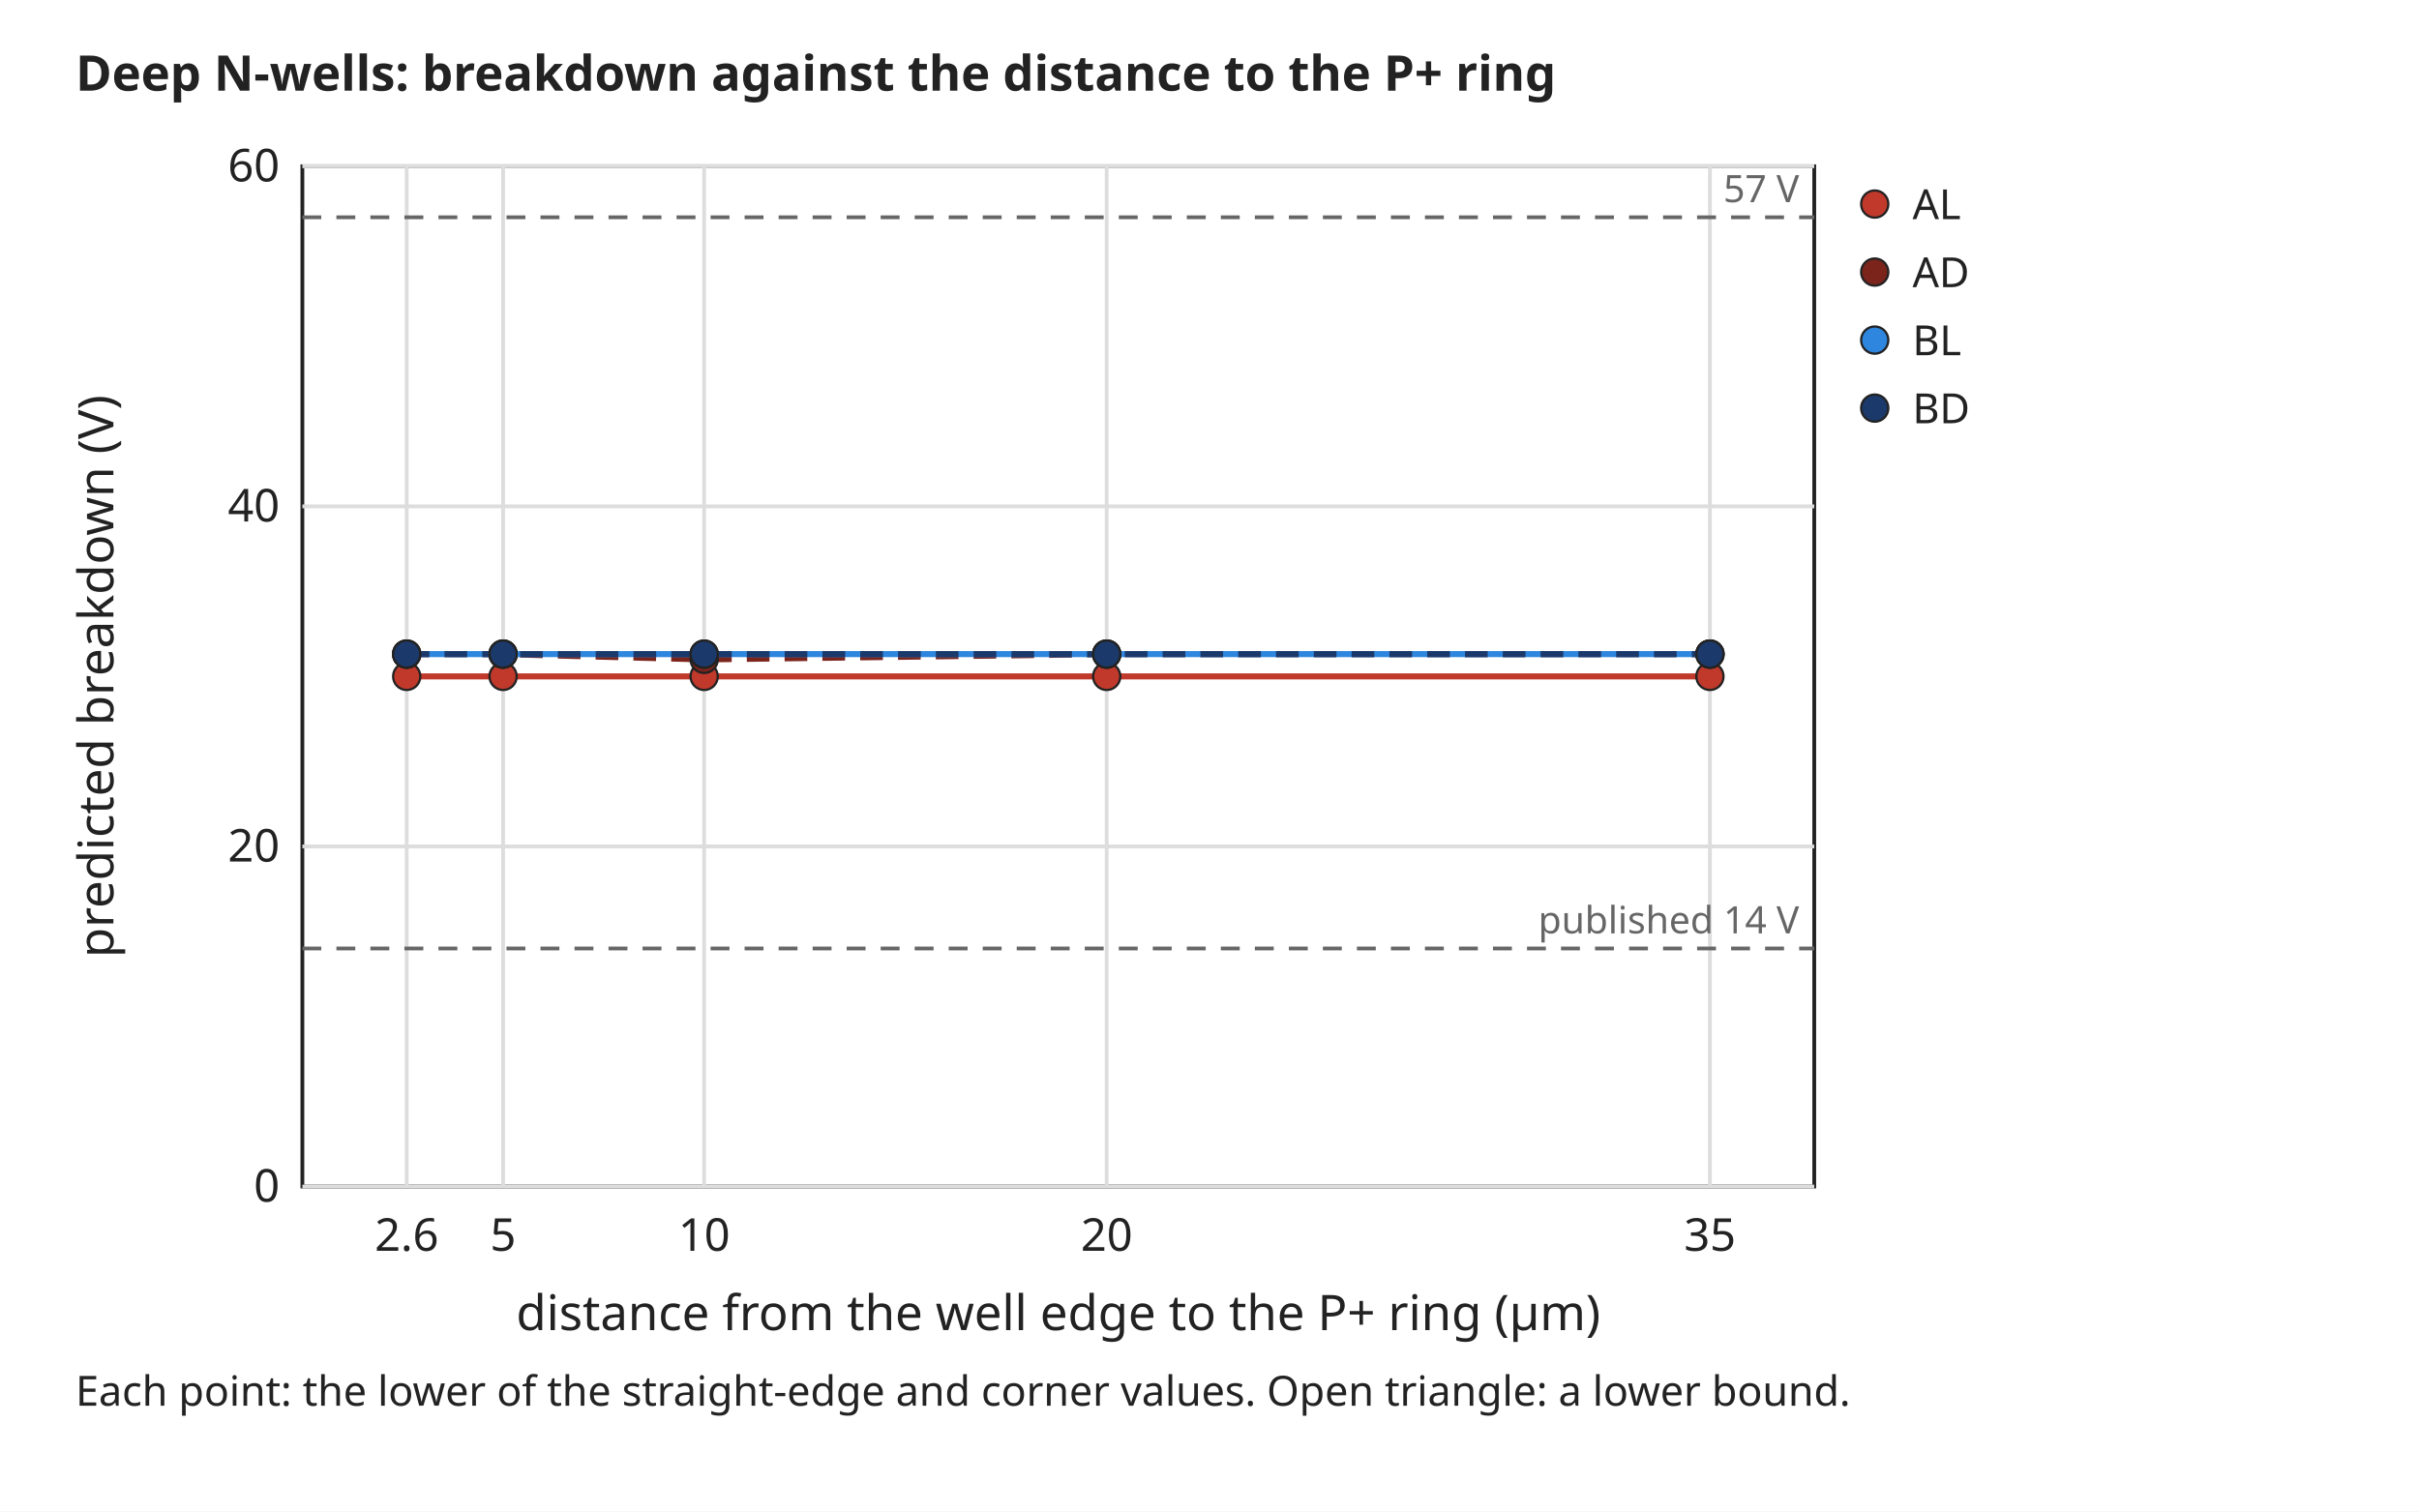
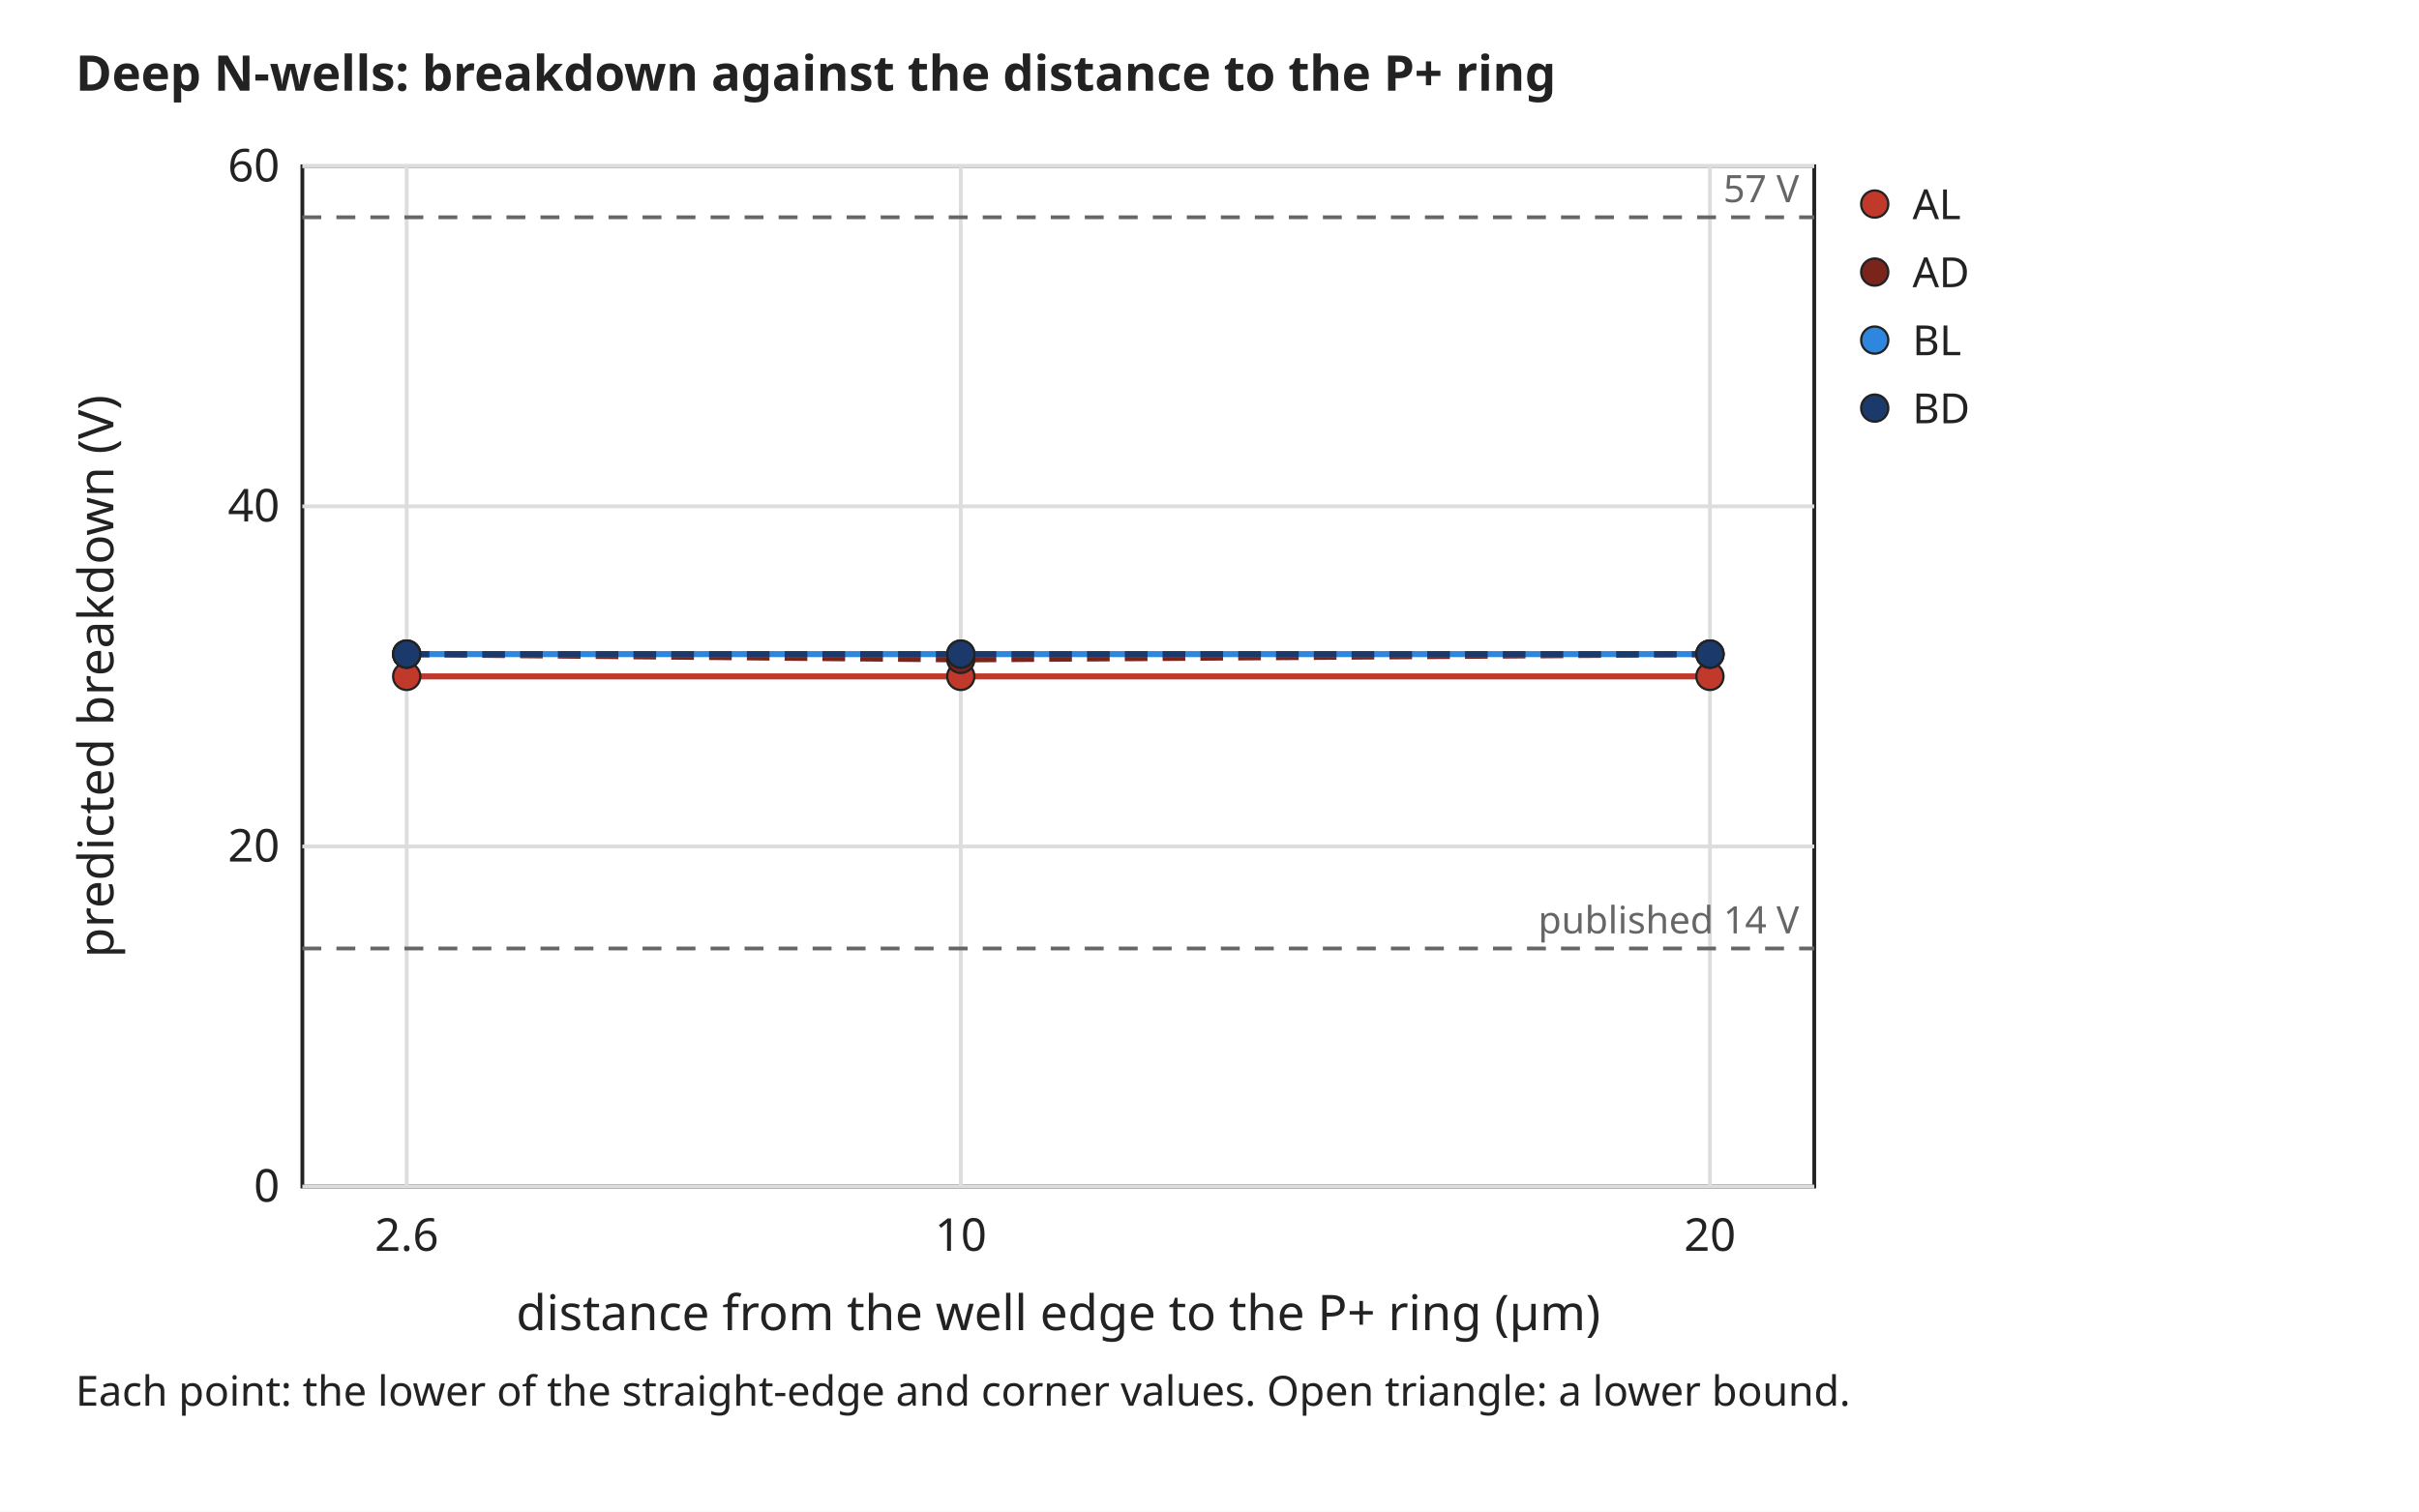
<svg xmlns="http://www.w3.org/2000/svg" width="640" height="400" viewBox="0 0 640 400" font-family="sans-serif" font-size="13">
  <rect width="640" height="400" fill="white" />
  <text x="20" y="24" text-anchor="start" font-size="13" font-weight="bold" fill="#222222">Deep N-wells: breakdown against the distance to the P+ ring</text>
  <rect x="80" y="44" width="400" height="270" rx="0" fill="none" stroke="#222222" />
  <line x1="107.6" y1="44" x2="107.6" y2="314" stroke="#dddddd" stroke-width="1" />
  <text x="107.6" y="331" text-anchor="middle" font-size="12" font-weight="normal" fill="#222222">2.6</text>
-   <line x1="133.1" y1="44" x2="133.1" y2="314" stroke="#dddddd" stroke-width="1" />
-   <text x="133.1" y="331" text-anchor="middle" font-size="12" font-weight="normal" fill="#222222">5</text>
-   <line x1="186.3" y1="44" x2="186.3" y2="314" stroke="#dddddd" stroke-width="1" />
-   <text x="186.3" y="331" text-anchor="middle" font-size="12" font-weight="normal" fill="#222222">10</text>
-   <line x1="292.8" y1="44" x2="292.8" y2="314" stroke="#dddddd" stroke-width="1" />
-   <text x="292.8" y="331" text-anchor="middle" font-size="12" font-weight="normal" fill="#222222">20</text>
+   <line x1="254.2" y1="44" x2="254.2" y2="314" stroke="#dddddd" stroke-width="1" />
+   <text x="254.2" y="331" text-anchor="middle" font-size="12" font-weight="normal" fill="#222222">10</text>
  <line x1="452.4" y1="44" x2="452.4" y2="314" stroke="#dddddd" stroke-width="1" />
-   <text x="452.4" y="331" text-anchor="middle" font-size="12" font-weight="normal" fill="#222222">35</text>
+   <text x="452.4" y="331" text-anchor="middle" font-size="12" font-weight="normal" fill="#222222">20</text>
  <line x1="80" y1="314.0" x2="480" y2="314.0" stroke="#dddddd" stroke-width="1" />
  <text x="74" y="318.0" text-anchor="end" font-size="12" font-weight="normal" fill="#222222">0</text>
  <line x1="80" y1="224.0" x2="480" y2="224.0" stroke="#dddddd" stroke-width="1" />
  <text x="74" y="228.0" text-anchor="end" font-size="12" font-weight="normal" fill="#222222">20</text>
  <line x1="80" y1="134.0" x2="480" y2="134.0" stroke="#dddddd" stroke-width="1" />
  <text x="74" y="138.0" text-anchor="end" font-size="12" font-weight="normal" fill="#222222">40</text>
  <line x1="80" y1="44.0" x2="480" y2="44.0" stroke="#dddddd" stroke-width="1" />
  <text x="74" y="48.0" text-anchor="end" font-size="12" font-weight="normal" fill="#222222">60</text>
  <text x="280.0" y="352" text-anchor="middle" font-size="13" font-weight="normal" fill="#222222">distance from the well edge to the P+ ring (µm)</text>
  <text x="30" y="179.0" text-anchor="middle" font-size="13" font-weight="normal" fill="#222222" transform="rotate(-90 30 179.0)">predicted breakdown (V)</text>
  <line x1="80" y1="251.0" x2="480" y2="251.0" stroke="#666666" stroke-width="1" stroke-dasharray="5 4" />
  <text x="476" y="247.0" text-anchor="end" font-size="10" font-weight="normal" fill="#666666">published 14 V</text>
  <line x1="80" y1="57.5" x2="480" y2="57.5" stroke="#666666" stroke-width="1" stroke-dasharray="5 4" />
  <text x="476" y="53.5" text-anchor="end" font-size="10" font-weight="normal" fill="#666666">57 V</text>
-   <polyline points="107.6,179.0 133.1,179.0 186.3,179.0 292.8,179.0 452.4,179.0" stroke="#c0392b" stroke-width="1.6" fill="none" />
+   <polyline points="107.6,179.0 254.2,179.0 452.4,179.0" stroke="#c0392b" stroke-width="1.6" fill="none" />
  <circle cx="107.6" cy="179.0" r="3.6" fill="#c0392b" stroke="#222222" stroke-width="0.6" />
-   <circle cx="133.1" cy="179.0" r="3.6" fill="#c0392b" stroke="#222222" stroke-width="0.6" />
-   <circle cx="186.3" cy="179.0" r="3.6" fill="#c0392b" stroke="#222222" stroke-width="0.6" />
-   <circle cx="292.8" cy="179.0" r="3.6" fill="#c0392b" stroke="#222222" stroke-width="0.6" />
+   <circle cx="254.2" cy="179.0" r="3.6" fill="#c0392b" stroke="#222222" stroke-width="0.6" />
  <circle cx="452.4" cy="179.0" r="3.6" fill="#c0392b" stroke="#222222" stroke-width="0.6" />
  <circle cx="496.0" cy="54.0" r="3.6" fill="#c0392b" stroke="#222222" stroke-width="0.6" />
  <text x="506" y="58" text-anchor="start" font-size="11" font-weight="normal" fill="#222222">AL</text>
-   <polyline points="107.6,173.1 133.1,173.1 186.3,174.5 292.8,173.1 452.4,173.1" stroke="#7b241c" stroke-width="1.6" fill="none" stroke-dasharray="6 4" />
+   <polyline points="107.6,173.1 254.2,174.5 452.4,173.1" stroke="#7b241c" stroke-width="1.6" fill="none" stroke-dasharray="6 4" />
  <circle cx="107.6" cy="173.1" r="3.6" fill="#7b241c" stroke="#222222" stroke-width="0.6" />
-   <circle cx="133.1" cy="173.1" r="3.6" fill="#7b241c" stroke="#222222" stroke-width="0.6" />
-   <circle cx="186.3" cy="174.5" r="3.6" fill="#7b241c" stroke="#222222" stroke-width="0.6" />
-   <circle cx="292.8" cy="173.1" r="3.6" fill="#7b241c" stroke="#222222" stroke-width="0.6" />
+   <circle cx="254.2" cy="174.5" r="3.6" fill="#7b241c" stroke="#222222" stroke-width="0.6" />
  <circle cx="452.4" cy="173.1" r="3.6" fill="#7b241c" stroke="#222222" stroke-width="0.6" />
  <circle cx="496.0" cy="72.0" r="3.6" fill="#7b241c" stroke="#222222" stroke-width="0.6" />
  <text x="506" y="76" text-anchor="start" font-size="11" font-weight="normal" fill="#222222">AD</text>
-   <polyline points="107.6,173.1 133.1,173.1 186.3,173.1 292.8,173.1 452.4,173.1" stroke="#2e86de" stroke-width="1.6" fill="none" />
+   <polyline points="107.6,173.1 254.2,173.1 452.4,173.1" stroke="#2e86de" stroke-width="1.6" fill="none" />
  <circle cx="107.6" cy="173.1" r="3.6" fill="#2e86de" stroke="#222222" stroke-width="0.6" />
-   <circle cx="133.1" cy="173.1" r="3.6" fill="#2e86de" stroke="#222222" stroke-width="0.6" />
-   <circle cx="186.3" cy="173.1" r="3.6" fill="#2e86de" stroke="#222222" stroke-width="0.6" />
-   <circle cx="292.8" cy="173.1" r="3.6" fill="#2e86de" stroke="#222222" stroke-width="0.6" />
+   <circle cx="254.2" cy="173.1" r="3.6" fill="#2e86de" stroke="#222222" stroke-width="0.6" />
  <circle cx="452.4" cy="173.1" r="3.6" fill="#2e86de" stroke="#222222" stroke-width="0.6" />
  <circle cx="496.0" cy="90.0" r="3.6" fill="#2e86de" stroke="#222222" stroke-width="0.6" />
  <text x="506" y="94" text-anchor="start" font-size="11" font-weight="normal" fill="#222222">BL</text>
-   <polyline points="107.6,173.1 133.1,173.1 186.3,173.1 292.8,173.1 452.4,173.1" stroke="#1b3a6b" stroke-width="1.6" fill="none" stroke-dasharray="6 4" />
+   <polyline points="107.6,173.1 254.2,173.1 452.4,173.1" stroke="#1b3a6b" stroke-width="1.6" fill="none" stroke-dasharray="6 4" />
  <circle cx="107.6" cy="173.1" r="3.6" fill="#1b3a6b" stroke="#222222" stroke-width="0.6" />
-   <circle cx="133.1" cy="173.1" r="3.6" fill="#1b3a6b" stroke="#222222" stroke-width="0.6" />
-   <circle cx="186.3" cy="173.1" r="3.6" fill="#1b3a6b" stroke="#222222" stroke-width="0.6" />
-   <circle cx="292.8" cy="173.1" r="3.6" fill="#1b3a6b" stroke="#222222" stroke-width="0.6" />
+   <circle cx="254.2" cy="173.1" r="3.6" fill="#1b3a6b" stroke="#222222" stroke-width="0.6" />
  <circle cx="452.4" cy="173.1" r="3.6" fill="#1b3a6b" stroke="#222222" stroke-width="0.6" />
  <circle cx="496.0" cy="108.0" r="3.6" fill="#1b3a6b" stroke="#222222" stroke-width="0.6" />
  <text x="506" y="112" text-anchor="start" font-size="11" font-weight="normal" fill="#222222">BD</text>
  <text x="20" y="372" text-anchor="start" font-size="11" font-weight="normal" fill="#222222">Each point: the lower of the straight-edge and corner values. Open triangle: a lower bound.</text>
  <text x="20" y="388" text-anchor="start" font-size="11" font-weight="normal" fill="#222222" />
</svg>
